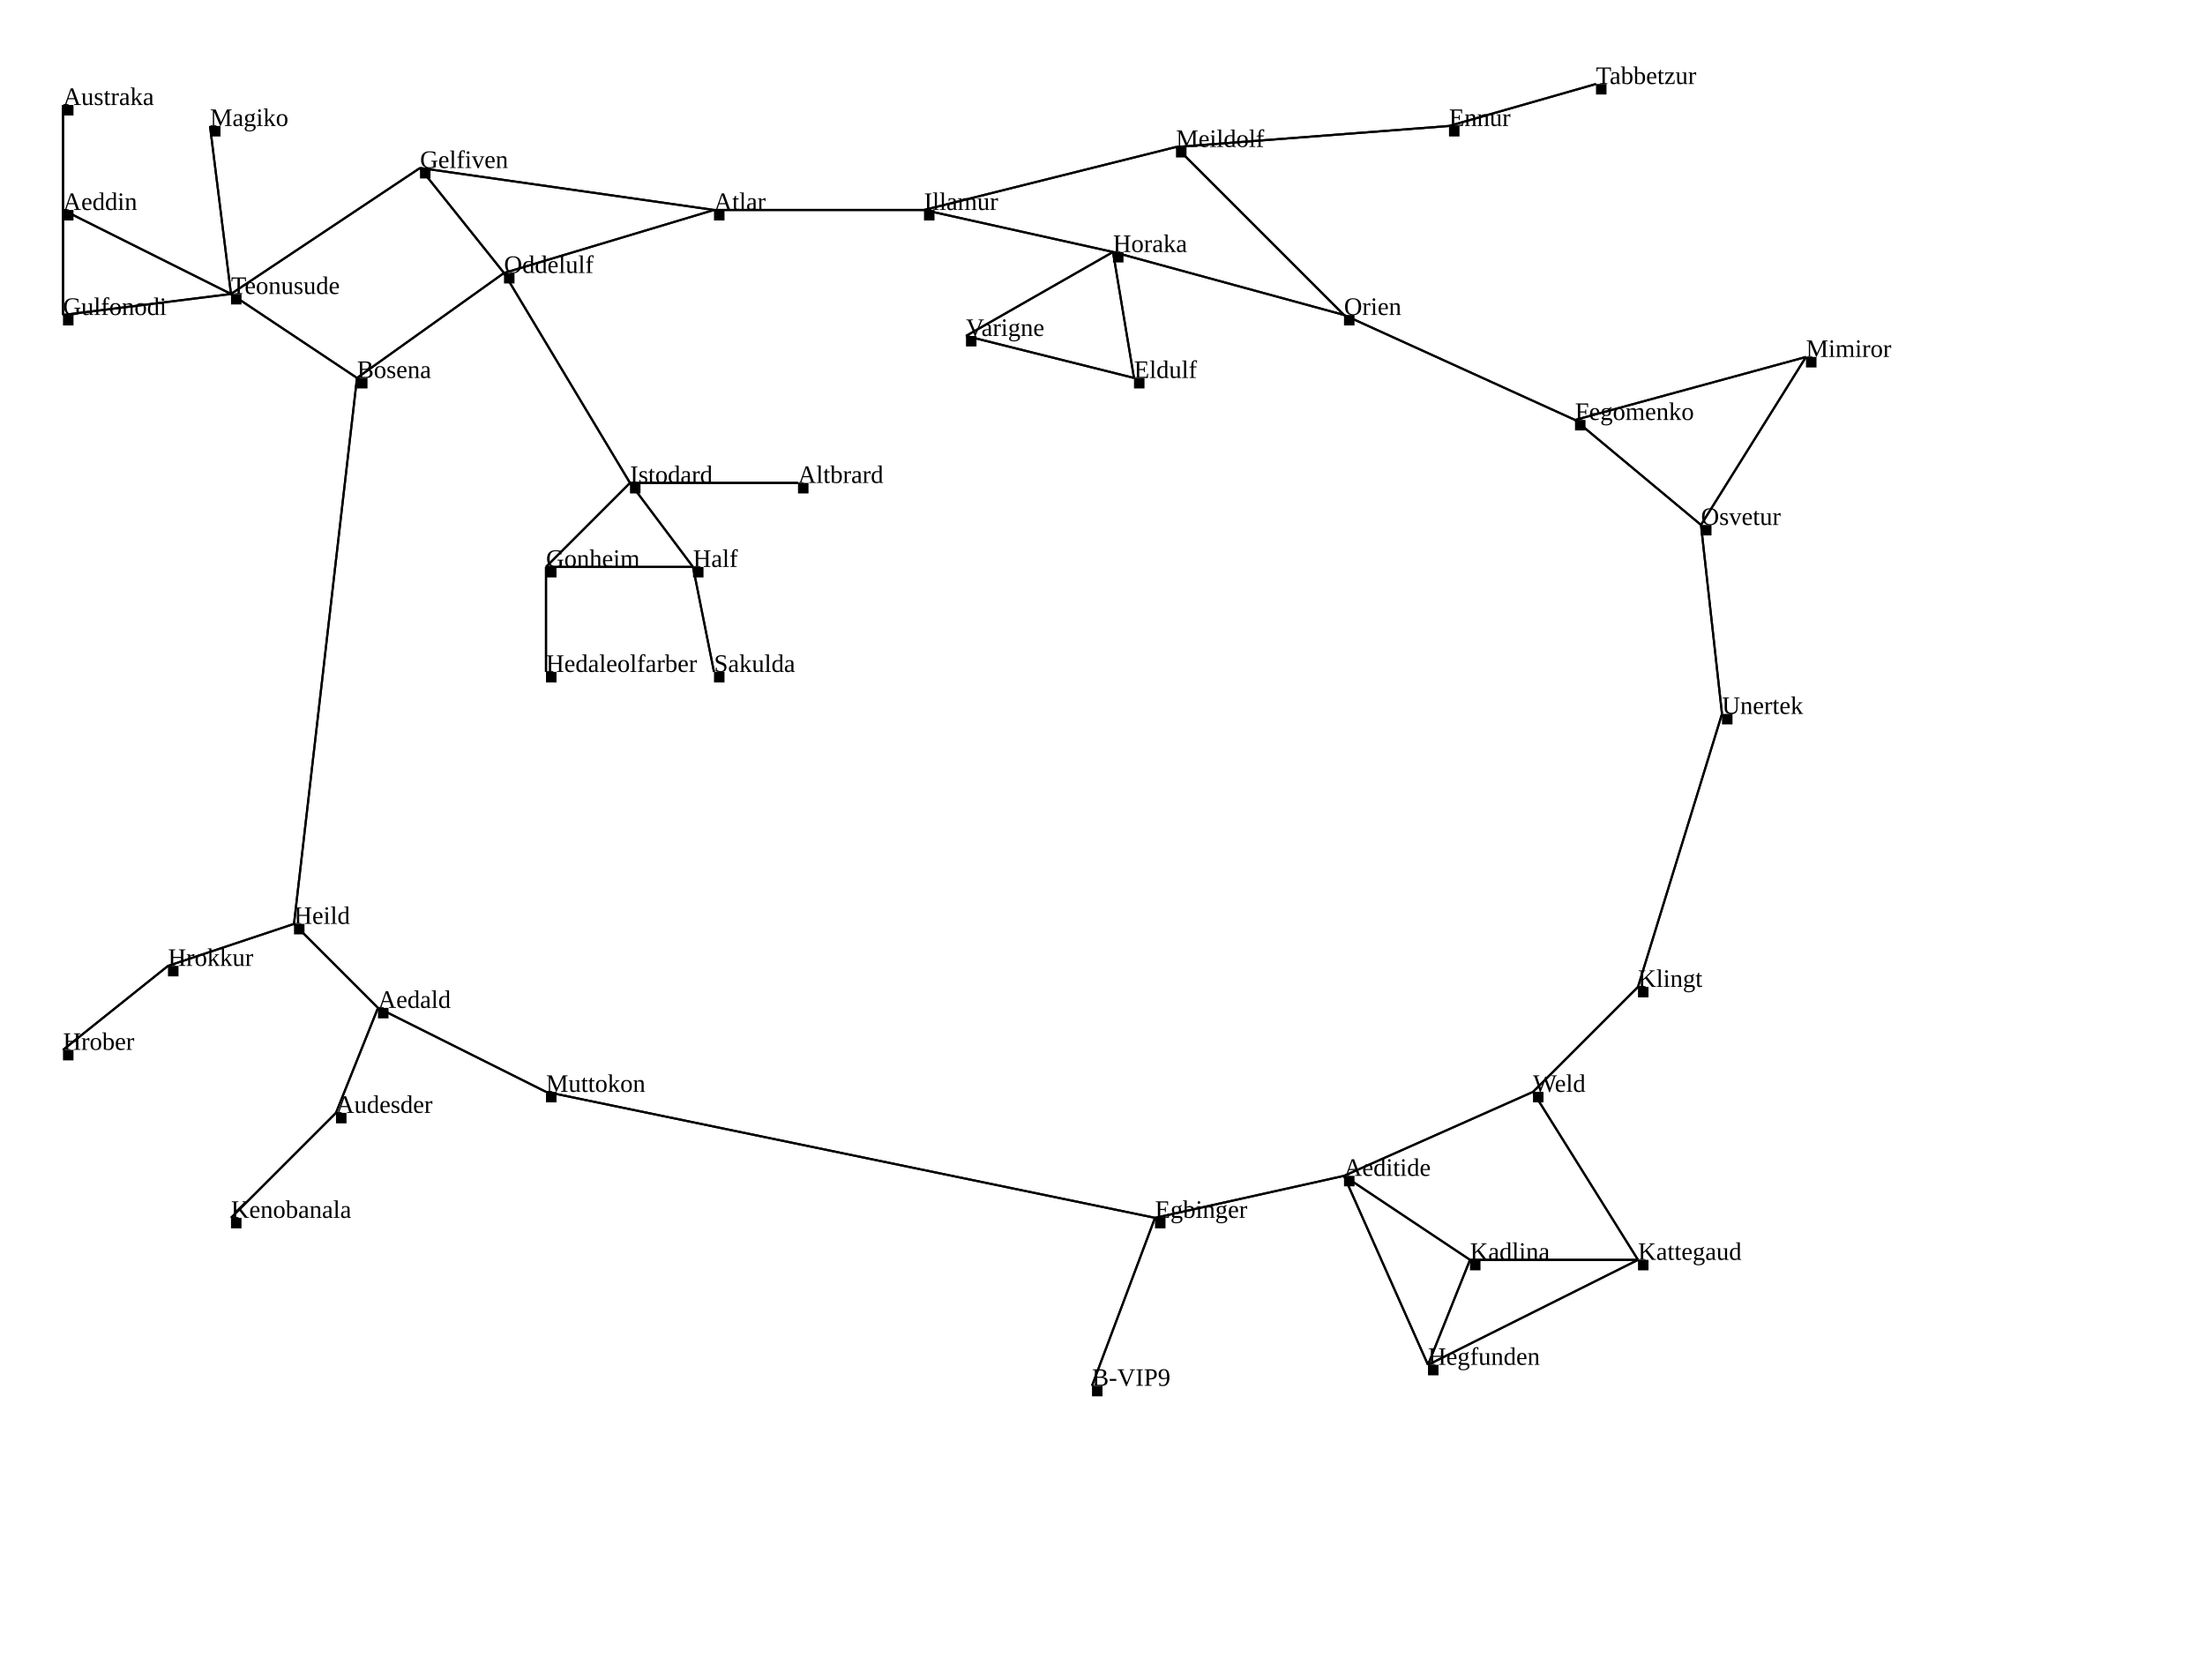
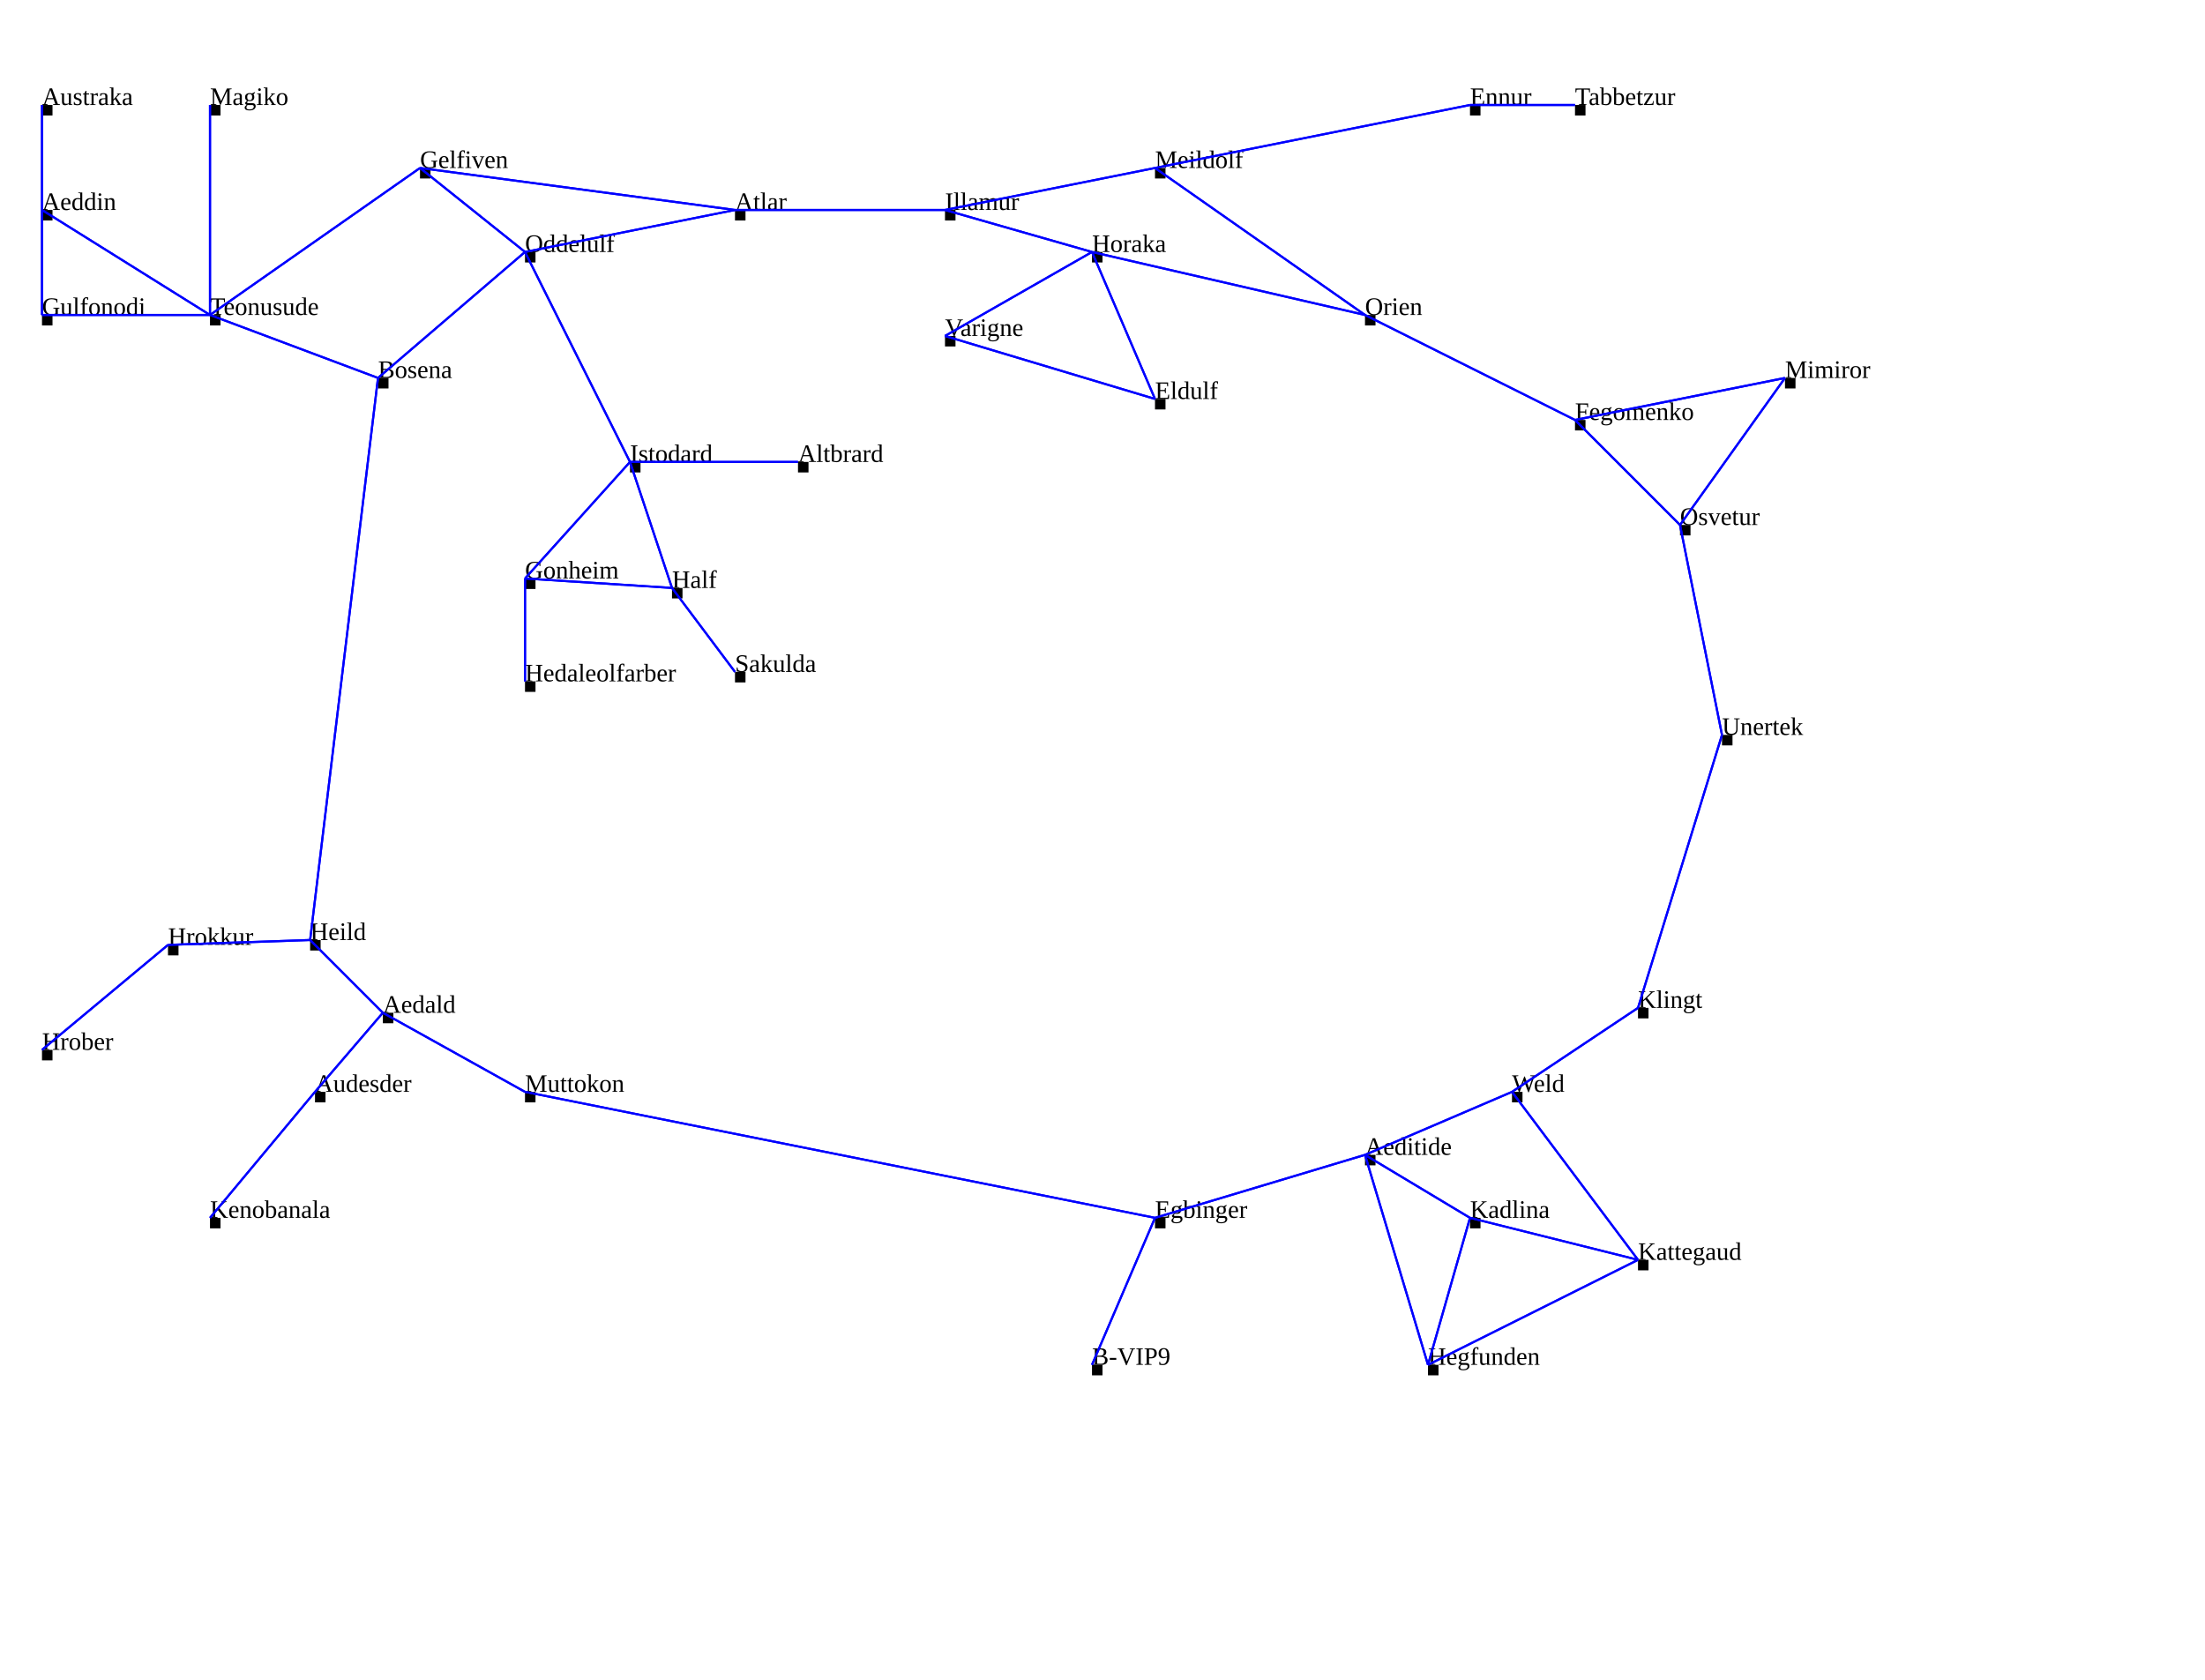
- <svg xmlns="http://www.w3.org/2000/svg" height="800.00" width="1050.00" id="20102">
-   <rect ID="30002383" Type="system" height="5.00" y="100.00" Region="Molden Heath" Name="Aeddin" width="5.00" x="30.00" id="20103" />
-   <text x="30.00" id="20104" y="100.00">Aeddin</text>
-   <rect ID="30002384" Type="system" height="5.00" y="150.00" Region="Molden Heath" Name="Gulfonodi" width="5.00" x="30.00" id="20106" />
-   <text x="30.00" id="20107" y="150.00">Gulfonodi</text>
-   <rect ID="30002392" Type="system" height="5.00" y="500.00" Region="Molden Heath" Name="Hrober" width="5.00" x="30.00" id="20109" />
-   <text x="30.00" id="20110" y="500.00">Hrober</text>
-   <rect ID="30002391" Type="system" height="5.00" y="460.00" Region="Molden Heath" Name="Hrokkur" width="5.00" x="80.00" id="20112" />
-   <text x="80.00" id="20113" y="460.00">Hrokkur</text>
-   <rect ID="30002385" Type="system" height="5.00" y="140.00" Region="Molden Heath" Name="Teonusude" width="5.00" x="110.00" id="20115" />
-   <text x="110.00" id="20116" y="140.00">Teonusude</text>
-   <rect ID="30002390" Type="system" height="5.00" y="440.00" Region="Molden Heath" Name="Heild" width="5.00" x="140.00" id="20118" />
-   <text x="140.00" id="20119" y="440.00">Heild</text>
-   <rect ID="30002395" Type="system" height="5.00" y="530.00" Region="Molden Heath" Name="Audesder" width="5.00" x="160.00" id="20121" />
-   <text x="160.00" id="20122" y="530.00">Audesder</text>
-   <rect ID="30002387" Type="system" height="5.00" y="180.00" Region="Molden Heath" Name="Bosena" width="5.00" x="170.00" id="20124" />
-   <text x="170.00" id="20125" y="180.00">Bosena</text>
-   <rect ID="30002393" Type="system" height="5.00" y="480.00" Region="Molden Heath" Name="Aedald" width="5.00" x="180.00" id="20127" />
-   <text x="180.00" id="20128" y="480.00">Aedald</text>
-   <rect ID="30002386" Type="system" height="5.00" y="80.00" Region="Molden Heath" Name="Gelfiven" width="5.00" x="200.00" id="20130" />
-   <text x="200.00" id="20131" y="80.00">Gelfiven</text>
-   <rect ID="30002388" Type="system" height="5.00" y="130.00" Region="Molden Heath" Name="Oddelulf" width="5.00" x="240.00" id="20133" />
-   <text x="240.00" id="20134" y="130.00">Oddelulf</text>
-   <rect ID="30002394" Type="system" height="5.00" y="520.00" Region="Molden Heath" Name="Muttokon" width="5.00" x="260.00" id="20136" />
-   <text x="260.00" id="20137" y="520.00">Muttokon</text>
-   <rect ID="30002403" Type="system" height="5.00" y="270.00" Region="Molden Heath" Name="Gonheim" width="5.00" x="260.00" id="20139" />
-   <text x="260.00" id="20140" y="270.00">Gonheim</text>
-   <rect ID="30002406" Type="system" height="5.00" y="320.00" Region="Molden Heath" Name="Hedaleolfarber" width="5.00" x="260.00" id="20142" />
-   <text x="260.00" id="20143" y="320.00">Hedaleolfarber</text>
-   <rect ID="30002402" Type="system" height="5.00" y="230.00" Region="Molden Heath" Name="Istodard" width="5.00" x="300.00" id="20145" />
-   <text x="300.00" id="20146" y="230.00">Istodard</text>
-   <rect ID="30002404" Type="system" height="5.00" y="270.00" Region="Molden Heath" Name="Half" width="5.00" x="330.00" id="20148" />
-   <text x="330.00" id="20149" y="270.00">Half</text>
-   <rect ID="30002405" Type="system" height="5.00" y="320.00" Region="Molden Heath" Name="Sakulda" width="5.00" x="340.00" id="20151" />
-   <text x="340.00" id="20152" y="320.00">Sakulda</text>
-   <rect ID="30002389" Type="system" height="5.00" y="100.00" Region="Molden Heath" Name="Atlar" width="5.00" x="340.00" id="20154" />
-   <text x="340.00" id="20155" y="100.00">Atlar</text>
-   <rect ID="30002407" Type="system" height="5.00" y="230.00" Region="Molden Heath" Name="Altbrard" width="5.00" x="380.00" id="20157" />
-   <text x="380.00" id="20158" y="230.00">Altbrard</text>
-   <rect ID="30002396" Type="system" height="5.00" y="100.00" Region="Molden Heath" Name="Illamur" width="5.00" x="440.00" id="20160" />
-   <text x="440.00" id="20161" y="100.00">Illamur</text>
-   <rect ID="30002400" Type="system" height="5.00" y="160.00" Region="Molden Heath" Name="Varigne" width="5.00" x="460.00" id="20163" />
-   <text x="460.00" id="20164" y="160.00">Varigne</text>
-   <rect ID="30002397" Type="system" height="5.00" y="120.00" Region="Molden Heath" Name="Horaka" width="5.00" x="530.00" id="20166" />
-   <text x="530.00" id="20167" y="120.00">Horaka</text>
-   <rect ID="30002398" Type="system" height="5.00" y="180.00" Region="Molden Heath" Name="Eldulf" width="5.00" x="540.00" id="20169" />
-   <text x="540.00" id="20170" y="180.00">Eldulf</text>
-   <rect ID="30002420" Type="system" height="5.00" y="580.00" Region="Molden Heath" Name="Egbinger" width="5.00" x="550.00" id="20172" />
-   <text x="550.00" id="20173" y="580.00">Egbinger</text>
-   <rect ID="30002401" Type="system" height="5.00" y="70.00" Region="Molden Heath" Name="Meildolf" width="5.00" x="560.00" id="20175" />
-   <text x="560.00" id="20176" y="70.00">Meildolf</text>
-   <rect ID="30002399" Type="system" height="5.00" y="150.00" Region="Molden Heath" Name="Orien" width="5.00" x="640.00" id="20178" />
-   <text x="640.00" id="20179" y="150.00">Orien</text>
-   <rect ID="30002419" Type="system" height="5.00" y="560.00" Region="Molden Heath" Name="Aeditide" width="5.00" x="640.00" id="20181" />
-   <text x="640.00" id="20182" y="560.00">Aeditide</text>
-   <rect ID="30002418" Type="system" height="5.00" y="650.00" Region="Molden Heath" Name="Hegfunden" width="5.00" x="680.00" id="20184" />
-   <text x="680.00" id="20185" y="650.00">Hegfunden</text>
-   <rect ID="30002412" Type="system" height="5.00" y="60.00" Region="Molden Heath" Name="Ennur" width="5.00" x="690.00" id="20187" />
-   <text x="690.00" id="20188" y="60.00">Ennur</text>
-   <rect ID="30002417" Type="system" height="5.00" y="600.00" Region="Molden Heath" Name="Kadlina" width="5.00" x="700.00" id="20190" />
-   <text x="700.00" id="20191" y="600.00">Kadlina</text>
-   <rect ID="30002415" Type="system" height="5.00" y="520.00" Region="Molden Heath" Name="Weld" width="5.00" x="730.00" id="20193" />
-   <text x="730.00" id="20194" y="520.00">Weld</text>
-   <rect ID="30002408" Type="system" height="5.00" y="200.00" Region="Molden Heath" Name="Fegomenko" width="5.00" x="750.00" id="20196" />
-   <text x="750.00" id="20197" y="200.00">Fegomenko</text>
-   <rect ID="30002414" Type="system" height="5.00" y="470.00" Region="Molden Heath" Name="Klingt" width="5.00" x="780.00" id="20199" />
-   <text x="780.00" id="20200" y="470.00">Klingt</text>
-   <rect ID="30002416" Type="system" height="5.00" y="600.00" Region="Molden Heath" Name="Kattegaud" width="5.00" x="780.00" id="20202" />
-   <text x="780.00" id="20203" y="600.00">Kattegaud</text>
-   <rect ID="30002409" Type="system" height="5.00" y="250.00" Region="Molden Heath" Name="Osvetur" width="5.00" x="810.00" id="20205" />
-   <text x="810.00" id="20206" y="250.00">Osvetur</text>
-   <rect ID="30002413" Type="system" height="5.00" y="340.00" Region="Molden Heath" Name="Unertek" width="5.00" x="820.00" id="20208" />
-   <text x="820.00" id="20209" y="340.00">Unertek</text>
-   <rect ID="30002410" Type="system" height="5.00" y="170.00" Region="Molden Heath" Name="Mimiror" width="5.00" x="860.00" id="20211" />
-   <text x="860.00" id="20212" y="170.00">Mimiror</text>
-   <rect ID="30002523" Type="system" height="5.00" y="50.00" Region="Heimatar" Name="Austraka" width="5.00" x="30.00" id="20214" />
-   <text x="30.00" id="20215" y="50.00">Austraka</text>
-   <rect ID="30002570" Type="system" height="5.00" y="60.00" Region="Heimatar" Name="Magiko" width="5.00" x="100.00" id="20217" />
-   <text x="100.00" id="20218" y="60.00">Magiko</text>
-   <rect ID="30000116" Type="system" height="5.00" y="580.00" Region="Derelik" Name="Kenobanala" width="5.00" x="110.00" id="20220" />
-   <text x="110.00" id="20221" y="580.00">Kenobanala</text>
-   <rect ID="30000970" Type="system" height="5.00" y="660.00" Region="Great Wildlands" Name="B-VIP9" width="5.00" x="520.00" id="20223" />
-   <text x="520.00" id="20224" y="660.00">B-VIP9</text>
-   <rect ID="30003465" Type="system" height="5.00" y="40.00" Region="Metropolis" Name="Tabbetzur" width="5.00" x="760.00" id="20226" />
-   <text x="760.00" id="20227" y="40.00">Tabbetzur</text>
-   <line x2="30.00" y1="100.00" x1="30.00" style="stroke:black;fill:black;" y2="150.00" id="20229" />
-   <line x2="110.00" y1="100.00" x1="30.00" style="stroke:black;fill:black;" y2="140.00" id="20230" />
-   <line x2="30.00" y1="100.00" x1="30.00" style="stroke:black;fill:black;" y2="50.00" id="20231" />
-   <line x2="30.00" y1="150.00" x1="30.00" style="stroke:black;fill:black;" y2="100.00" id="20232" />
-   <line x2="110.00" y1="150.00" x1="30.00" style="stroke:black;fill:black;" y2="140.00" id="20233" />
-   <line x2="80.00" y1="500.00" x1="30.00" style="stroke:black;fill:black;" y2="460.00" id="20234" />
-   <line x2="140.00" y1="460.00" x1="80.00" style="stroke:black;fill:black;" y2="440.00" id="20235" />
-   <line x2="30.00" y1="460.00" x1="80.00" style="stroke:black;fill:black;" y2="500.00" id="20236" />
-   <line x2="30.00" y1="140.00" x1="110.00" style="stroke:black;fill:black;" y2="100.00" id="20237" />
-   <line x2="30.00" y1="140.00" x1="110.00" style="stroke:black;fill:black;" y2="150.00" id="20238" />
-   <line x2="200.00" y1="140.00" x1="110.00" style="stroke:black;fill:black;" y2="80.00" id="20239" />
-   <line x2="170.00" y1="140.00" x1="110.00" style="stroke:black;fill:black;" y2="180.00" id="20240" />
-   <line x2="100.00" y1="140.00" x1="110.00" style="stroke:black;fill:black;" y2="60.00" id="20241" />
-   <line x2="170.00" y1="440.00" x1="140.00" style="stroke:black;fill:black;" y2="180.00" id="20242" />
-   <line x2="80.00" y1="440.00" x1="140.00" style="stroke:black;fill:black;" y2="460.00" id="20243" />
-   <line x2="180.00" y1="440.00" x1="140.00" style="stroke:black;fill:black;" y2="480.00" id="20244" />
-   <line x2="110.00" y1="530.00" x1="160.00" style="stroke:black;fill:black;" y2="580.00" id="20245" />
-   <line x2="180.00" y1="530.00" x1="160.00" style="stroke:black;fill:black;" y2="480.00" id="20246" />
-   <line x2="110.00" y1="180.00" x1="170.00" style="stroke:black;fill:black;" y2="140.00" id="20247" />
-   <line x2="240.00" y1="180.00" x1="170.00" style="stroke:black;fill:black;" y2="130.00" id="20248" />
-   <line x2="140.00" y1="180.00" x1="170.00" style="stroke:black;fill:black;" y2="440.00" id="20249" />
-   <line x2="140.00" y1="480.00" x1="180.00" style="stroke:black;fill:black;" y2="440.00" id="20250" />
-   <line x2="260.00" y1="480.00" x1="180.00" style="stroke:black;fill:black;" y2="520.00" id="20251" />
-   <line x2="160.00" y1="480.00" x1="180.00" style="stroke:black;fill:black;" y2="530.00" id="20252" />
-   <line x2="110.00" y1="80.00" x1="200.00" style="stroke:black;fill:black;" y2="140.00" id="20253" />
-   <line x2="240.00" y1="80.00" x1="200.00" style="stroke:black;fill:black;" y2="130.00" id="20254" />
-   <line x2="340.00" y1="80.00" x1="200.00" style="stroke:black;fill:black;" y2="100.00" id="20255" />
-   <line x2="200.00" y1="130.00" x1="240.00" style="stroke:black;fill:black;" y2="80.00" id="20256" />
-   <line x2="170.00" y1="130.00" x1="240.00" style="stroke:black;fill:black;" y2="180.00" id="20257" />
-   <line x2="340.00" y1="130.00" x1="240.00" style="stroke:black;fill:black;" y2="100.00" id="20258" />
-   <line x2="300.00" y1="130.00" x1="240.00" style="stroke:black;fill:black;" y2="230.00" id="20259" />
-   <line x2="180.00" y1="520.00" x1="260.00" style="stroke:black;fill:black;" y2="480.00" id="20260" />
-   <line x2="550.00" y1="520.00" x1="260.00" style="stroke:black;fill:black;" y2="580.00" id="20261" />
-   <line x2="300.00" y1="270.00" x1="260.00" style="stroke:black;fill:black;" y2="230.00" id="20262" />
-   <line x2="330.00" y1="270.00" x1="260.00" style="stroke:black;fill:black;" y2="270.00" id="20263" />
-   <line x2="260.00" y1="270.00" x1="260.00" style="stroke:black;fill:black;" y2="320.00" id="20264" />
-   <line x2="260.00" y1="320.00" x1="260.00" style="stroke:black;fill:black;" y2="270.00" id="20265" />
-   <line x2="240.00" y1="230.00" x1="300.00" style="stroke:black;fill:black;" y2="130.00" id="20266" />
-   <line x2="260.00" y1="230.00" x1="300.00" style="stroke:black;fill:black;" y2="270.00" id="20267" />
-   <line x2="330.00" y1="230.00" x1="300.00" style="stroke:black;fill:black;" y2="270.00" id="20268" />
-   <line x2="380.00" y1="230.00" x1="300.00" style="stroke:black;fill:black;" y2="230.00" id="20269" />
-   <line x2="300.00" y1="270.00" x1="330.00" style="stroke:black;fill:black;" y2="230.00" id="20270" />
-   <line x2="260.00" y1="270.00" x1="330.00" style="stroke:black;fill:black;" y2="270.00" id="20271" />
-   <line x2="340.00" y1="270.00" x1="330.00" style="stroke:black;fill:black;" y2="320.00" id="20272" />
-   <line x2="330.00" y1="320.00" x1="340.00" style="stroke:black;fill:black;" y2="270.00" id="20273" />
-   <line x2="200.00" y1="100.00" x1="340.00" style="stroke:black;fill:black;" y2="80.00" id="20274" />
-   <line x2="240.00" y1="100.00" x1="340.00" style="stroke:black;fill:black;" y2="130.00" id="20275" />
-   <line x2="440.00" y1="100.00" x1="340.00" style="stroke:black;fill:black;" y2="100.00" id="20276" />
-   <line x2="300.00" y1="230.00" x1="380.00" style="stroke:black;fill:black;" y2="230.00" id="20277" />
-   <line x2="340.00" y1="100.00" x1="440.00" style="stroke:black;fill:black;" y2="100.00" id="20278" />
-   <line x2="530.00" y1="100.00" x1="440.00" style="stroke:black;fill:black;" y2="120.00" id="20279" />
-   <line x2="560.00" y1="100.00" x1="440.00" style="stroke:black;fill:black;" y2="70.00" id="20280" />
-   <line x2="530.00" y1="160.00" x1="460.00" style="stroke:black;fill:black;" y2="120.00" id="20281" />
-   <line x2="540.00" y1="160.00" x1="460.00" style="stroke:black;fill:black;" y2="180.00" id="20282" />
-   <line x2="440.00" y1="120.00" x1="530.00" style="stroke:black;fill:black;" y2="100.00" id="20283" />
-   <line x2="540.00" y1="120.00" x1="530.00" style="stroke:black;fill:black;" y2="180.00" id="20284" />
-   <line x2="640.00" y1="120.00" x1="530.00" style="stroke:black;fill:black;" y2="150.00" id="20285" />
-   <line x2="460.00" y1="120.00" x1="530.00" style="stroke:black;fill:black;" y2="160.00" id="20286" />
-   <line x2="530.00" y1="180.00" x1="540.00" style="stroke:black;fill:black;" y2="120.00" id="20287" />
-   <line x2="460.00" y1="180.00" x1="540.00" style="stroke:black;fill:black;" y2="160.00" id="20288" />
-   <line x2="520.00" y1="580.00" x1="550.00" style="stroke:black;fill:black;" y2="660.00" id="20289" />
-   <line x2="260.00" y1="580.00" x1="550.00" style="stroke:black;fill:black;" y2="520.00" id="20290" />
-   <line x2="640.00" y1="580.00" x1="550.00" style="stroke:black;fill:black;" y2="560.00" id="20291" />
-   <line x2="440.00" y1="70.00" x1="560.00" style="stroke:black;fill:black;" y2="100.00" id="20292" />
-   <line x2="640.00" y1="70.00" x1="560.00" style="stroke:black;fill:black;" y2="150.00" id="20293" />
-   <line x2="690.00" y1="70.00" x1="560.00" style="stroke:black;fill:black;" y2="60.00" id="20294" />
-   <line x2="530.00" y1="150.00" x1="640.00" style="stroke:black;fill:black;" y2="120.00" id="20295" />
-   <line x2="560.00" y1="150.00" x1="640.00" style="stroke:black;fill:black;" y2="70.00" id="20296" />
-   <line x2="750.00" y1="150.00" x1="640.00" style="stroke:black;fill:black;" y2="200.00" id="20297" />
-   <line x2="730.00" y1="560.00" x1="640.00" style="stroke:black;fill:black;" y2="520.00" id="20298" />
-   <line x2="700.00" y1="560.00" x1="640.00" style="stroke:black;fill:black;" y2="600.00" id="20299" />
-   <line x2="680.00" y1="560.00" x1="640.00" style="stroke:black;fill:black;" y2="650.00" id="20300" />
-   <line x2="550.00" y1="560.00" x1="640.00" style="stroke:black;fill:black;" y2="580.00" id="20301" />
-   <line x2="780.00" y1="650.00" x1="680.00" style="stroke:black;fill:black;" y2="600.00" id="20302" />
-   <line x2="700.00" y1="650.00" x1="680.00" style="stroke:black;fill:black;" y2="600.00" id="20303" />
-   <line x2="640.00" y1="650.00" x1="680.00" style="stroke:black;fill:black;" y2="560.00" id="20304" />
-   <line x2="560.00" y1="60.00" x1="690.00" style="stroke:black;fill:black;" y2="70.00" id="20305" />
-   <line x2="760.00" y1="60.00" x1="690.00" style="stroke:black;fill:black;" y2="40.00" id="20306" />
-   <line x2="780.00" y1="600.00" x1="700.00" style="stroke:black;fill:black;" y2="600.00" id="20307" />
-   <line x2="680.00" y1="600.00" x1="700.00" style="stroke:black;fill:black;" y2="650.00" id="20308" />
-   <line x2="640.00" y1="600.00" x1="700.00" style="stroke:black;fill:black;" y2="560.00" id="20309" />
-   <line x2="780.00" y1="520.00" x1="730.00" style="stroke:black;fill:black;" y2="470.00" id="20310" />
-   <line x2="780.00" y1="520.00" x1="730.00" style="stroke:black;fill:black;" y2="600.00" id="20311" />
-   <line x2="640.00" y1="520.00" x1="730.00" style="stroke:black;fill:black;" y2="560.00" id="20312" />
-   <line x2="640.00" y1="200.00" x1="750.00" style="stroke:black;fill:black;" y2="150.00" id="20313" />
-   <line x2="810.00" y1="200.00" x1="750.00" style="stroke:black;fill:black;" y2="250.00" id="20314" />
-   <line x2="860.00" y1="200.00" x1="750.00" style="stroke:black;fill:black;" y2="170.00" id="20315" />
-   <line x2="820.00" y1="470.00" x1="780.00" style="stroke:black;fill:black;" y2="340.00" id="20316" />
-   <line x2="730.00" y1="470.00" x1="780.00" style="stroke:black;fill:black;" y2="520.00" id="20317" />
-   <line x2="730.00" y1="600.00" x1="780.00" style="stroke:black;fill:black;" y2="520.00" id="20318" />
-   <line x2="700.00" y1="600.00" x1="780.00" style="stroke:black;fill:black;" y2="600.00" id="20319" />
-   <line x2="680.00" y1="600.00" x1="780.00" style="stroke:black;fill:black;" y2="650.00" id="20320" />
-   <line x2="750.00" y1="250.00" x1="810.00" style="stroke:black;fill:black;" y2="200.00" id="20321" />
-   <line x2="860.00" y1="250.00" x1="810.00" style="stroke:black;fill:black;" y2="170.00" id="20322" />
-   <line x2="820.00" y1="250.00" x1="810.00" style="stroke:black;fill:black;" y2="340.00" id="20323" />
-   <line x2="810.00" y1="340.00" x1="820.00" style="stroke:black;fill:black;" y2="250.00" id="20324" />
-   <line x2="780.00" y1="340.00" x1="820.00" style="stroke:black;fill:black;" y2="470.00" id="20325" />
-   <line x2="750.00" y1="170.00" x1="860.00" style="stroke:black;fill:black;" y2="200.00" id="20326" />
-   <line x2="810.00" y1="170.00" x1="860.00" style="stroke:black;fill:black;" y2="250.00" id="20327" />
-   <line x2="30.00" y1="50.00" x1="30.00" style="stroke:black;fill:black;" y2="100.00" id="20328" />
-   <line x2="110.00" y1="60.00" x1="100.00" style="stroke:black;fill:black;" y2="140.00" id="20329" />
-   <line x2="160.00" y1="580.00" x1="110.00" style="stroke:black;fill:black;" y2="530.00" id="20330" />
-   <line x2="550.00" y1="660.00" x1="520.00" style="stroke:black;fill:black;" y2="580.00" id="20331" />
-   <line x2="690.00" y1="40.00" x1="760.00" style="stroke:black;fill:black;" y2="60.00" id="20332" />
+ <svg xmlns="http://www.w3.org/2000/svg" height="800.00" id="20102" width="1050.00">
+   <rect Name="Aeddin" ID="30002383" Type="system" Region="Molden Heath" y="100.00" x="20.00" width="5.00" height="5.00" id="20103" />
+   <text x="20.00" y="100.00" id="20104">Aeddin</text>
+   <rect Name="Gulfonodi" ID="30002384" Type="system" Region="Molden Heath" y="150.00" x="20.00" width="5.00" height="5.00" id="20106" />
+   <text x="20.00" y="150.00" id="20107">Gulfonodi</text>
+   <rect Name="Hrober" ID="30002392" Type="system" Region="Molden Heath" y="500.00" x="20.00" width="5.00" height="5.00" id="20109" />
+   <text x="20.00" y="500.00" id="20110">Hrober</text>
+   <rect Name="Hrokkur" ID="30002391" Type="system" Region="Molden Heath" y="450.00" x="80.00" width="5.00" height="5.00" id="20112" />
+   <text x="80.00" y="450.00" id="20113">Hrokkur</text>
+   <rect Name="Teonusude" ID="30002385" Type="system" Region="Molden Heath" y="150.00" x="100.00" width="5.00" height="5.00" id="20115" />
+   <text x="100.00" y="150.00" id="20116">Teonusude</text>
+   <rect Name="Heild" ID="30002390" Type="system" Region="Molden Heath" y="447.68" x="147.68" width="5.00" height="5.00" id="20118" />
+   <text x="147.68" y="447.68" id="20119">Heild</text>
+   <rect Name="Audesder" ID="30002395" Type="system" Region="Molden Heath" y="520.00" x="150.00" width="5.00" height="5.00" id="20121" />
+   <text x="150.00" y="520.00" id="20122">Audesder</text>
+   <rect Name="Bosena" ID="30002387" Type="system" Region="Molden Heath" y="180.00" x="180.00" width="5.00" height="5.00" id="20124" />
+   <text x="180.00" y="180.00" id="20125">Bosena</text>
+   <rect Name="Aedald" ID="30002393" Type="system" Region="Molden Heath" y="482.32" x="182.32" width="5.00" height="5.00" id="20127" />
+   <text x="182.32" y="482.32" id="20128">Aedald</text>
+   <rect Name="Gelfiven" ID="30002386" Type="system" Region="Molden Heath" y="80.00" x="200.00" width="5.00" height="5.00" id="20130" />
+   <text x="200.00" y="80.00" id="20131">Gelfiven</text>
+   <rect Name="Oddelulf" ID="30002388" Type="system" Region="Molden Heath" y="120.00" x="250.00" width="5.00" height="5.00" id="20133" />
+   <text x="250.00" y="120.00" id="20134">Oddelulf</text>
+   <rect Name="Muttokon" ID="30002394" Type="system" Region="Molden Heath" y="520.00" x="250.00" width="5.00" height="5.00" id="20136" />
+   <text x="250.00" y="520.00" id="20137">Muttokon</text>
+   <rect Name="Gonheim" ID="30002403" Type="system" Region="Molden Heath" y="275.50" x="250.00" width="5.00" height="5.00" id="20139" />
+   <text x="250.00" y="275.50" id="20140">Gonheim</text>
+   <rect Name="Hedaleolfarber" ID="30002406" Type="system" Region="Molden Heath" y="324.50" x="250.00" width="5.00" height="5.00" id="20142" />
+   <text x="250.00" y="324.50" id="20143">Hedaleolfarber</text>
+   <rect Name="Istodard" ID="30002402" Type="system" Region="Molden Heath" y="220.00" x="300.00" width="5.00" height="5.00" id="20145" />
+   <text x="300.00" y="220.00" id="20146">Istodard</text>
+   <rect Name="Half" ID="30002404" Type="system" Region="Molden Heath" y="280.00" x="320.00" width="5.00" height="5.00" id="20148" />
+   <text x="320.00" y="280.00" id="20149">Half</text>
+   <rect Name="Sakulda" ID="30002405" Type="system" Region="Molden Heath" y="320.00" x="350.00" width="5.00" height="5.00" id="20151" />
+   <text x="350.00" y="320.00" id="20152">Sakulda</text>
+   <rect Name="Atlar" ID="30002389" Type="system" Region="Molden Heath" y="100.00" x="350.00" width="5.00" height="5.00" id="20154" />
+   <text x="350.00" y="100.00" id="20155">Atlar</text>
+   <rect Name="Altbrard" ID="30002407" Type="system" Region="Molden Heath" y="220.00" x="380.00" width="5.00" height="5.00" id="20157" />
+   <text x="380.00" y="220.00" id="20158">Altbrard</text>
+   <rect Name="Illamur" ID="30002396" Type="system" Region="Molden Heath" y="100.00" x="450.00" width="5.00" height="5.00" id="20160" />
+   <text x="450.00" y="100.00" id="20161">Illamur</text>
+   <rect Name="Varigne" ID="30002400" Type="system" Region="Molden Heath" y="160.00" x="450.00" width="5.00" height="5.00" id="20163" />
+   <text x="450.00" y="160.00" id="20164">Varigne</text>
+   <rect Name="Horaka" ID="30002397" Type="system" Region="Molden Heath" y="120.00" x="520.00" width="5.00" height="5.00" id="20166" />
+   <text x="520.00" y="120.00" id="20167">Horaka</text>
+   <rect Name="Eldulf" ID="30002398" Type="system" Region="Molden Heath" y="190.00" x="550.00" width="5.00" height="5.00" id="20169" />
+   <text x="550.00" y="190.00" id="20170">Eldulf</text>
+   <rect Name="Egbinger" ID="30002420" Type="system" Region="Molden Heath" y="580.00" x="550.00" width="5.00" height="5.00" id="20172" />
+   <text x="550.00" y="580.00" id="20173">Egbinger</text>
+   <rect Name="Meildolf" ID="30002401" Type="system" Region="Molden Heath" y="80.00" x="550.00" width="5.00" height="5.00" id="20175" />
+   <text x="550.00" y="80.00" id="20176">Meildolf</text>
+   <rect Name="Orien" ID="30002399" Type="system" Region="Molden Heath" y="150.00" x="650.00" width="5.00" height="5.00" id="20178" />
+   <text x="650.00" y="150.00" id="20179">Orien</text>
+   <rect Name="Aeditide" ID="30002419" Type="system" Region="Molden Heath" y="550.00" x="650.00" width="5.00" height="5.00" id="20181" />
+   <text x="650.00" y="550.00" id="20182">Aeditide</text>
+   <rect Name="Hegfunden" ID="30002418" Type="system" Region="Molden Heath" y="650.00" x="680.00" width="5.00" height="5.00" id="20184" />
+   <text x="680.00" y="650.00" id="20185">Hegfunden</text>
+   <rect Name="Ennur" ID="30002412" Type="system" Region="Molden Heath" y="50.00" x="700.00" width="5.00" height="5.00" id="20187" />
+   <text x="700.00" y="50.00" id="20188">Ennur</text>
+   <rect Name="Kadlina" ID="30002417" Type="system" Region="Molden Heath" y="580.00" x="700.00" width="5.00" height="5.00" id="20190" />
+   <text x="700.00" y="580.00" id="20191">Kadlina</text>
+   <rect Name="Weld" ID="30002415" Type="system" Region="Molden Heath" y="520.00" x="720.00" width="5.00" height="5.00" id="20193" />
+   <text x="720.00" y="520.00" id="20194">Weld</text>
+   <rect Name="Fegomenko" ID="30002408" Type="system" Region="Molden Heath" y="200.00" x="750.00" width="5.00" height="5.00" id="20196" />
+   <text x="750.00" y="200.00" id="20197">Fegomenko</text>
+   <rect Name="Klingt" ID="30002414" Type="system" Region="Molden Heath" y="480.00" x="780.00" width="5.00" height="5.00" id="20199" />
+   <text x="780.00" y="480.00" id="20200">Klingt</text>
+   <rect Name="Kattegaud" ID="30002416" Type="system" Region="Molden Heath" y="600.00" x="780.00" width="5.00" height="5.00" id="20202" />
+   <text x="780.00" y="600.00" id="20203">Kattegaud</text>
+   <rect Name="Osvetur" ID="30002409" Type="system" Region="Molden Heath" y="250.00" x="800.00" width="5.00" height="5.00" id="20205" />
+   <text x="800.00" y="250.00" id="20206">Osvetur</text>
+   <rect Name="Unertek" ID="30002413" Type="system" Region="Molden Heath" y="350.00" x="820.00" width="5.00" height="5.00" id="20208" />
+   <text x="820.00" y="350.00" id="20209">Unertek</text>
+   <rect Name="Mimiror" ID="30002410" Type="system" Region="Molden Heath" y="180.00" x="850.00" width="5.00" height="5.00" id="20211" />
+   <text x="850.00" y="180.00" id="20212">Mimiror</text>
+   <rect Name="Austraka" ID="30002523" Type="system" Region="Heimatar" y="50.00" x="20.00" width="5.00" height="5.00" id="20214" />
+   <text x="20.00" y="50.00" id="20215">Austraka</text>
+   <rect Name="Magiko" ID="30002570" Type="system" Region="Heimatar" y="50.00" x="100.00" width="5.00" height="5.00" id="20217" />
+   <text x="100.00" y="50.00" id="20218">Magiko</text>
+   <rect Name="Kenobanala" ID="30000116" Type="system" Region="Derelik" y="580.00" x="100.00" width="5.00" height="5.00" id="20220" />
+   <text x="100.00" y="580.00" id="20221">Kenobanala</text>
+   <rect Name="B-VIP9" ID="30000970" Type="system" Region="Great Wildlands" y="650.00" x="520.00" width="5.00" height="5.00" id="20223" />
+   <text x="520.00" y="650.00" id="20224">B-VIP9</text>
+   <rect Name="Tabbetzur" ID="30003465" Type="system" Region="Metropolis" y="50.00" x="750.00" width="5.00" height="5.00" id="20226" />
+   <text x="750.00" y="50.00" id="20227">Tabbetzur</text>
+   <line y1="100.00" x1="20.00" y2="150.00" x2="20.00" style="fill:blue;stroke:blue;" id="20229" />
+   <line y1="100.00" x1="20.00" y2="150.00" x2="100.00" style="fill:blue;stroke:blue;" id="20230" />
+   <line y1="100.00" x1="20.00" y2="50.00" x2="20.00" style="fill:blue;stroke:blue;" id="20231" />
+   <line y1="150.00" x1="20.00" y2="100.00" x2="20.00" style="fill:blue;stroke:blue;" id="20232" />
+   <line y1="150.00" x1="20.00" y2="150.00" x2="100.00" style="fill:blue;stroke:blue;" id="20233" />
+   <line y1="500.00" x1="20.00" y2="450.00" x2="80.00" style="fill:blue;stroke:blue;" id="20234" />
+   <line y1="450.00" x1="80.00" y2="447.68" x2="147.68" style="fill:blue;stroke:blue;" id="20235" />
+   <line y1="450.00" x1="80.00" y2="500.00" x2="20.00" style="fill:blue;stroke:blue;" id="20236" />
+   <line y1="150.00" x1="100.00" y2="100.00" x2="20.00" style="fill:blue;stroke:blue;" id="20237" />
+   <line y1="150.00" x1="100.00" y2="150.00" x2="20.00" style="fill:blue;stroke:blue;" id="20238" />
+   <line y1="150.00" x1="100.00" y2="80.00" x2="200.00" style="fill:blue;stroke:blue;" id="20239" />
+   <line y1="150.00" x1="100.00" y2="180.00" x2="180.00" style="fill:blue;stroke:blue;" id="20240" />
+   <line y1="150.00" x1="100.00" y2="50.00" x2="100.00" style="fill:blue;stroke:blue;" id="20241" />
+   <line y1="447.68" x1="147.68" y2="180.00" x2="180.00" style="fill:blue;stroke:blue;" id="20242" />
+   <line y1="447.68" x1="147.68" y2="450.00" x2="80.00" style="fill:blue;stroke:blue;" id="20243" />
+   <line y1="447.68" x1="147.68" y2="482.32" x2="182.32" style="fill:blue;stroke:blue;" id="20244" />
+   <line y1="520.00" x1="150.00" y2="580.00" x2="100.00" style="fill:blue;stroke:blue;" id="20245" />
+   <line y1="520.00" x1="150.00" y2="482.32" x2="182.32" style="fill:blue;stroke:blue;" id="20246" />
+   <line y1="180.00" x1="180.00" y2="150.00" x2="100.00" style="fill:blue;stroke:blue;" id="20247" />
+   <line y1="180.00" x1="180.00" y2="120.00" x2="250.00" style="fill:blue;stroke:blue;" id="20248" />
+   <line y1="180.00" x1="180.00" y2="447.68" x2="147.68" style="fill:blue;stroke:blue;" id="20249" />
+   <line y1="482.32" x1="182.32" y2="447.68" x2="147.68" style="fill:blue;stroke:blue;" id="20250" />
+   <line y1="482.32" x1="182.32" y2="520.00" x2="250.00" style="fill:blue;stroke:blue;" id="20251" />
+   <line y1="482.32" x1="182.32" y2="520.00" x2="150.00" style="fill:blue;stroke:blue;" id="20252" />
+   <line y1="80.00" x1="200.00" y2="150.00" x2="100.00" style="fill:blue;stroke:blue;" id="20253" />
+   <line y1="80.00" x1="200.00" y2="120.00" x2="250.00" style="fill:blue;stroke:blue;" id="20254" />
+   <line y1="80.00" x1="200.00" y2="100.00" x2="350.00" style="fill:blue;stroke:blue;" id="20255" />
+   <line y1="120.00" x1="250.00" y2="80.00" x2="200.00" style="fill:blue;stroke:blue;" id="20256" />
+   <line y1="120.00" x1="250.00" y2="180.00" x2="180.00" style="fill:blue;stroke:blue;" id="20257" />
+   <line y1="120.00" x1="250.00" y2="100.00" x2="350.00" style="fill:blue;stroke:blue;" id="20258" />
+   <line y1="120.00" x1="250.00" y2="220.00" x2="300.00" style="fill:blue;stroke:blue;" id="20259" />
+   <line y1="520.00" x1="250.00" y2="482.32" x2="182.32" style="fill:blue;stroke:blue;" id="20260" />
+   <line y1="520.00" x1="250.00" y2="580.00" x2="550.00" style="fill:blue;stroke:blue;" id="20261" />
+   <line y1="275.50" x1="250.00" y2="220.00" x2="300.00" style="fill:blue;stroke:blue;" id="20262" />
+   <line y1="275.50" x1="250.00" y2="280.00" x2="320.00" style="fill:blue;stroke:blue;" id="20263" />
+   <line y1="275.50" x1="250.00" y2="324.50" x2="250.00" style="fill:blue;stroke:blue;" id="20264" />
+   <line y1="324.50" x1="250.00" y2="275.50" x2="250.00" style="fill:blue;stroke:blue;" id="20265" />
+   <line y1="220.00" x1="300.00" y2="120.00" x2="250.00" style="fill:blue;stroke:blue;" id="20266" />
+   <line y1="220.00" x1="300.00" y2="275.50" x2="250.00" style="fill:blue;stroke:blue;" id="20267" />
+   <line y1="220.00" x1="300.00" y2="280.00" x2="320.00" style="fill:blue;stroke:blue;" id="20268" />
+   <line y1="220.00" x1="300.00" y2="220.00" x2="380.00" style="fill:blue;stroke:blue;" id="20269" />
+   <line y1="280.00" x1="320.00" y2="220.00" x2="300.00" style="fill:blue;stroke:blue;" id="20270" />
+   <line y1="280.00" x1="320.00" y2="275.50" x2="250.00" style="fill:blue;stroke:blue;" id="20271" />
+   <line y1="280.00" x1="320.00" y2="320.00" x2="350.00" style="fill:blue;stroke:blue;" id="20272" />
+   <line y1="320.00" x1="350.00" y2="280.00" x2="320.00" style="fill:blue;stroke:blue;" id="20273" />
+   <line y1="100.00" x1="350.00" y2="80.00" x2="200.00" style="fill:blue;stroke:blue;" id="20274" />
+   <line y1="100.00" x1="350.00" y2="120.00" x2="250.00" style="fill:blue;stroke:blue;" id="20275" />
+   <line y1="100.00" x1="350.00" y2="100.00" x2="450.00" style="fill:blue;stroke:blue;" id="20276" />
+   <line y1="220.00" x1="380.00" y2="220.00" x2="300.00" style="fill:blue;stroke:blue;" id="20277" />
+   <line y1="100.00" x1="450.00" y2="100.00" x2="350.00" style="fill:blue;stroke:blue;" id="20278" />
+   <line y1="100.00" x1="450.00" y2="120.00" x2="520.00" style="fill:blue;stroke:blue;" id="20279" />
+   <line y1="100.00" x1="450.00" y2="80.00" x2="550.00" style="fill:blue;stroke:blue;" id="20280" />
+   <line y1="160.00" x1="450.00" y2="120.00" x2="520.00" style="fill:blue;stroke:blue;" id="20281" />
+   <line y1="160.00" x1="450.00" y2="190.00" x2="550.00" style="fill:blue;stroke:blue;" id="20282" />
+   <line y1="120.00" x1="520.00" y2="100.00" x2="450.00" style="fill:blue;stroke:blue;" id="20283" />
+   <line y1="120.00" x1="520.00" y2="190.00" x2="550.00" style="fill:blue;stroke:blue;" id="20284" />
+   <line y1="120.00" x1="520.00" y2="150.00" x2="650.00" style="fill:blue;stroke:blue;" id="20285" />
+   <line y1="120.00" x1="520.00" y2="160.00" x2="450.00" style="fill:blue;stroke:blue;" id="20286" />
+   <line y1="190.00" x1="550.00" y2="120.00" x2="520.00" style="fill:blue;stroke:blue;" id="20287" />
+   <line y1="190.00" x1="550.00" y2="160.00" x2="450.00" style="fill:blue;stroke:blue;" id="20288" />
+   <line y1="580.00" x1="550.00" y2="650.00" x2="520.00" style="fill:blue;stroke:blue;" id="20289" />
+   <line y1="580.00" x1="550.00" y2="520.00" x2="250.00" style="fill:blue;stroke:blue;" id="20290" />
+   <line y1="580.00" x1="550.00" y2="550.00" x2="650.00" style="fill:blue;stroke:blue;" id="20291" />
+   <line y1="80.00" x1="550.00" y2="100.00" x2="450.00" style="fill:blue;stroke:blue;" id="20292" />
+   <line y1="80.00" x1="550.00" y2="150.00" x2="650.00" style="fill:blue;stroke:blue;" id="20293" />
+   <line y1="80.00" x1="550.00" y2="50.00" x2="700.00" style="fill:blue;stroke:blue;" id="20294" />
+   <line y1="150.00" x1="650.00" y2="120.00" x2="520.00" style="fill:blue;stroke:blue;" id="20295" />
+   <line y1="150.00" x1="650.00" y2="80.00" x2="550.00" style="fill:blue;stroke:blue;" id="20296" />
+   <line y1="150.00" x1="650.00" y2="200.00" x2="750.00" style="fill:blue;stroke:blue;" id="20297" />
+   <line y1="550.00" x1="650.00" y2="520.00" x2="720.00" style="fill:blue;stroke:blue;" id="20298" />
+   <line y1="550.00" x1="650.00" y2="580.00" x2="700.00" style="fill:blue;stroke:blue;" id="20299" />
+   <line y1="550.00" x1="650.00" y2="650.00" x2="680.00" style="fill:blue;stroke:blue;" id="20300" />
+   <line y1="550.00" x1="650.00" y2="580.00" x2="550.00" style="fill:blue;stroke:blue;" id="20301" />
+   <line y1="650.00" x1="680.00" y2="600.00" x2="780.00" style="fill:blue;stroke:blue;" id="20302" />
+   <line y1="650.00" x1="680.00" y2="580.00" x2="700.00" style="fill:blue;stroke:blue;" id="20303" />
+   <line y1="650.00" x1="680.00" y2="550.00" x2="650.00" style="fill:blue;stroke:blue;" id="20304" />
+   <line y1="50.00" x1="700.00" y2="80.00" x2="550.00" style="fill:blue;stroke:blue;" id="20305" />
+   <line y1="50.00" x1="700.00" y2="50.00" x2="750.00" style="fill:blue;stroke:blue;" id="20306" />
+   <line y1="580.00" x1="700.00" y2="600.00" x2="780.00" style="fill:blue;stroke:blue;" id="20307" />
+   <line y1="580.00" x1="700.00" y2="650.00" x2="680.00" style="fill:blue;stroke:blue;" id="20308" />
+   <line y1="580.00" x1="700.00" y2="550.00" x2="650.00" style="fill:blue;stroke:blue;" id="20309" />
+   <line y1="520.00" x1="720.00" y2="480.00" x2="780.00" style="fill:blue;stroke:blue;" id="20310" />
+   <line y1="520.00" x1="720.00" y2="600.00" x2="780.00" style="fill:blue;stroke:blue;" id="20311" />
+   <line y1="520.00" x1="720.00" y2="550.00" x2="650.00" style="fill:blue;stroke:blue;" id="20312" />
+   <line y1="200.00" x1="750.00" y2="150.00" x2="650.00" style="fill:blue;stroke:blue;" id="20313" />
+   <line y1="200.00" x1="750.00" y2="250.00" x2="800.00" style="fill:blue;stroke:blue;" id="20314" />
+   <line y1="200.00" x1="750.00" y2="180.00" x2="850.00" style="fill:blue;stroke:blue;" id="20315" />
+   <line y1="480.00" x1="780.00" y2="350.00" x2="820.00" style="fill:blue;stroke:blue;" id="20316" />
+   <line y1="480.00" x1="780.00" y2="520.00" x2="720.00" style="fill:blue;stroke:blue;" id="20317" />
+   <line y1="600.00" x1="780.00" y2="520.00" x2="720.00" style="fill:blue;stroke:blue;" id="20318" />
+   <line y1="600.00" x1="780.00" y2="580.00" x2="700.00" style="fill:blue;stroke:blue;" id="20319" />
+   <line y1="600.00" x1="780.00" y2="650.00" x2="680.00" style="fill:blue;stroke:blue;" id="20320" />
+   <line y1="250.00" x1="800.00" y2="200.00" x2="750.00" style="fill:blue;stroke:blue;" id="20321" />
+   <line y1="250.00" x1="800.00" y2="180.00" x2="850.00" style="fill:blue;stroke:blue;" id="20322" />
+   <line y1="250.00" x1="800.00" y2="350.00" x2="820.00" style="fill:blue;stroke:blue;" id="20323" />
+   <line y1="350.00" x1="820.00" y2="250.00" x2="800.00" style="fill:blue;stroke:blue;" id="20324" />
+   <line y1="350.00" x1="820.00" y2="480.00" x2="780.00" style="fill:blue;stroke:blue;" id="20325" />
+   <line y1="180.00" x1="850.00" y2="200.00" x2="750.00" style="fill:blue;stroke:blue;" id="20326" />
+   <line y1="180.00" x1="850.00" y2="250.00" x2="800.00" style="fill:blue;stroke:blue;" id="20327" />
+   <line y1="50.00" x1="20.00" y2="100.00" x2="20.00" style="fill:blue;stroke:blue;" id="20328" />
+   <line y1="50.00" x1="100.00" y2="150.00" x2="100.00" style="fill:blue;stroke:blue;" id="20329" />
+   <line y1="580.00" x1="100.00" y2="520.00" x2="150.00" style="fill:blue;stroke:blue;" id="20330" />
+   <line y1="650.00" x1="520.00" y2="580.00" x2="550.00" style="fill:blue;stroke:blue;" id="20331" />
+   <line y1="50.00" x1="750.00" y2="50.00" x2="700.00" style="fill:blue;stroke:blue;" id="20332" />
</svg>
